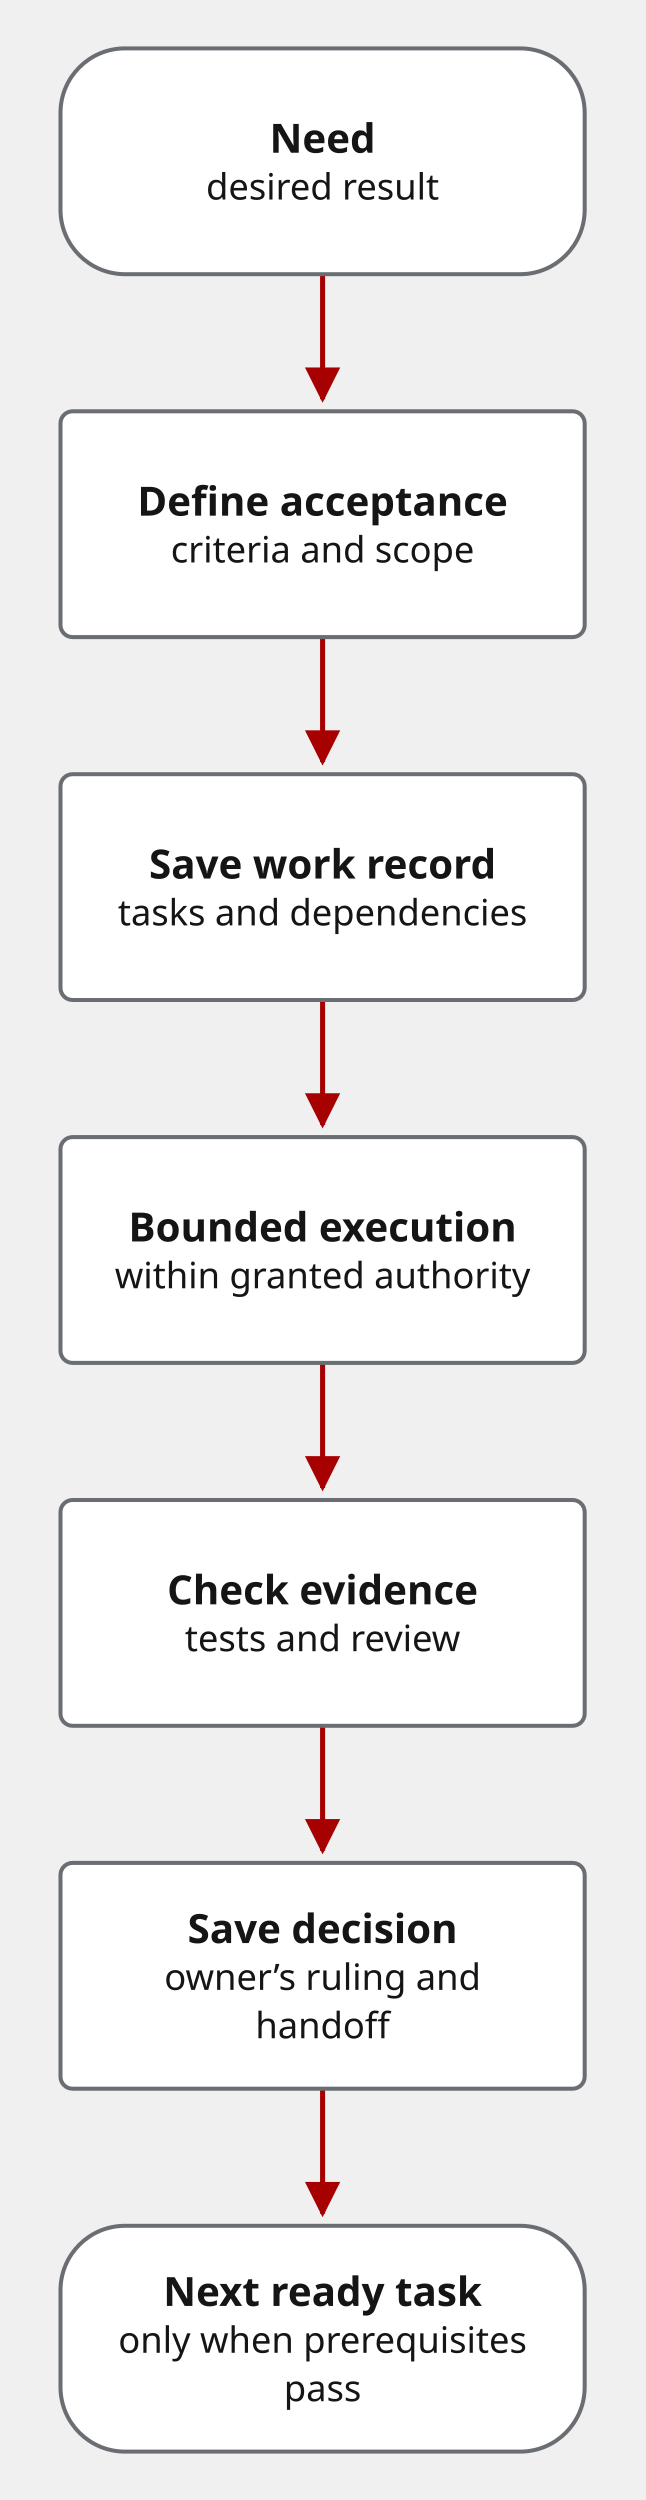
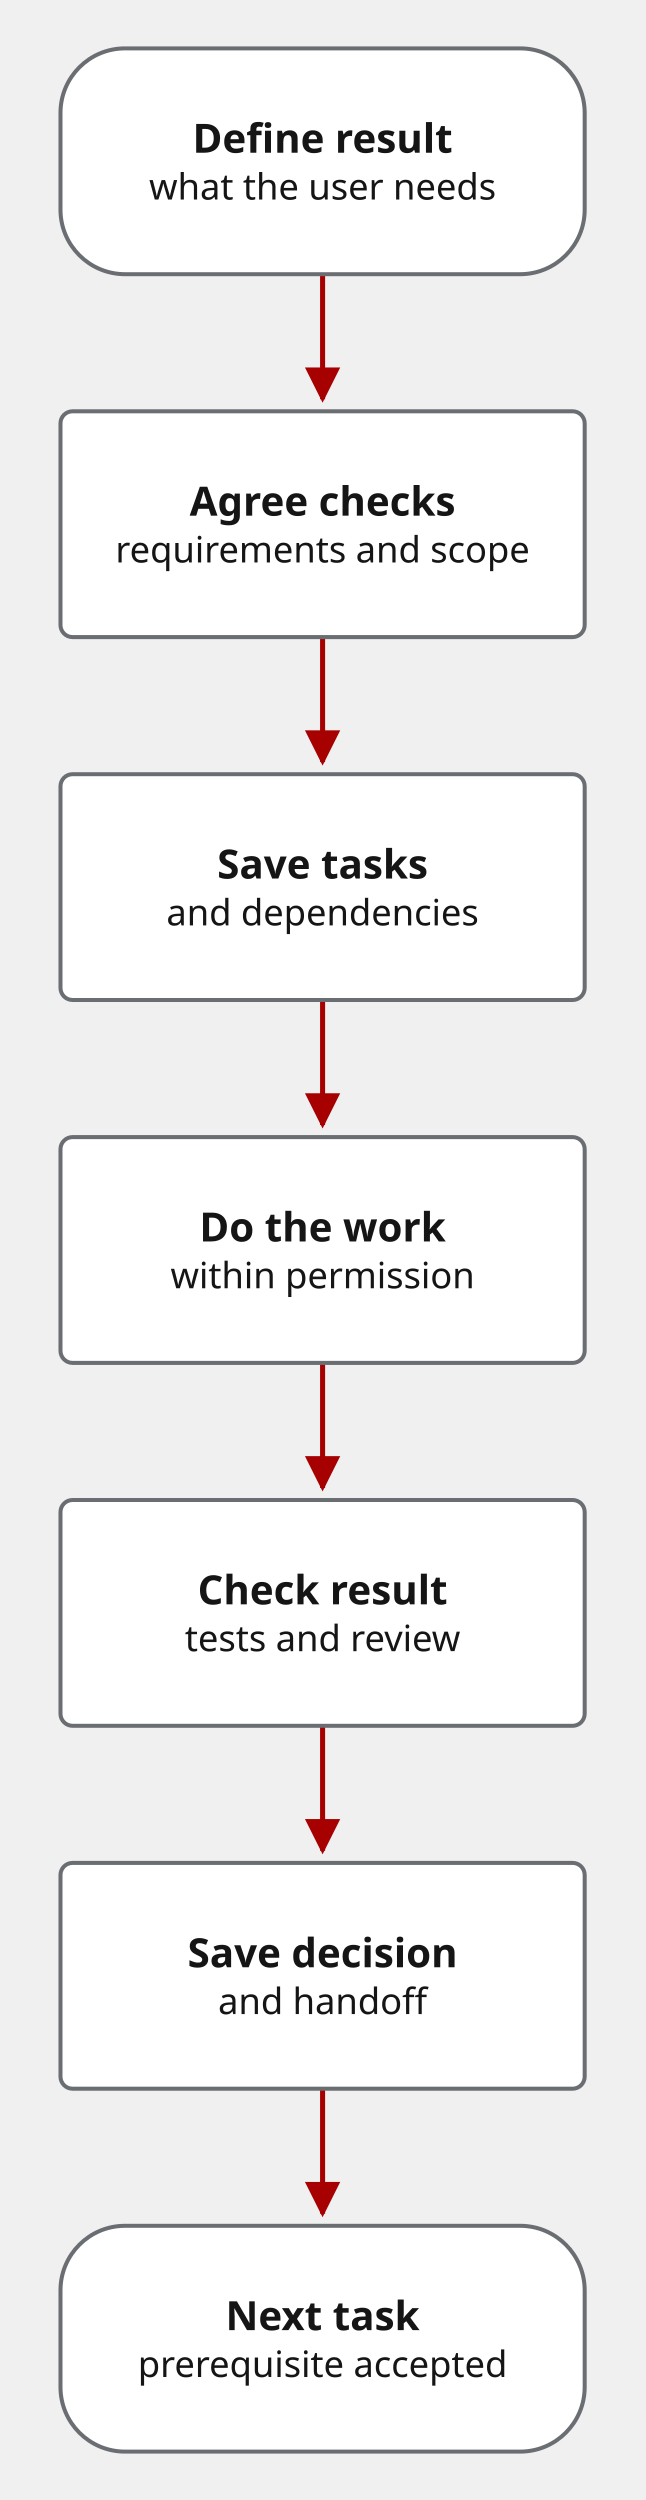
<svg xmlns="http://www.w3.org/2000/svg" width="320" height="1240" viewBox="0 0 320 1240" role="img" aria-labelledby="title desc" font-family="system-ui, sans-serif" fill="#151515">
+   <style id="diagram-theme">
+   /* Inherited color-scheme also follows an explicit page selection. */
+   @media (prefers-color-scheme: dark) {
+     [fill="#151515"] { fill: #edf2f9; }
+     [stroke="#151515"] { stroke: #edf2f9; }
+     [fill="#fff"] { fill: #1b2d44; }
+     [stroke="#fff"] { stroke: #111923; }
+     [fill="#6a6e73"] { fill: #8b9db4; }
+     [stroke="#6a6e73"] { stroke: #8b9db4; }
+     [fill="#fff4e5"] { fill: #332a1c; }
+     [stroke="#fff4e5"] { stroke: #332a1c; }
+     [fill="#8f5200"] { fill: #efb46f; }
+     [stroke="#8f5200"] { stroke: #efb46f; }
+     [fill="#a60000"] { fill: #ff8795; }
+     [stroke="#a60000"] { stroke: #ff8795; }
+     [fill="#760000"] { fill: #ffb1ba; }
+     [stroke="#760000"] { stroke: #ffb1ba; }
+   }
+ </style>
  <defs>
    <marker id="arrow" viewBox="0 0 10 10" refX="9" refY="5" markerWidth="7" markerHeight="7" orient="auto-start-reverse">
      <path d="M 0 0 L 10 5 L 0 10 z" fill="#a60000" />
    </marker>
  </defs>
  <path data-from="0" data-to="1" d="M 160,136 V 198" fill="none" stroke="#a60000" stroke-width="2.5" stroke-linejoin="round" marker-end="url(#arrow)" />
  <path data-from="1" data-to="2" d="M 160,316 V 378" fill="none" stroke="#a60000" stroke-width="2.5" stroke-linejoin="round" marker-end="url(#arrow)" />
  <path data-from="2" data-to="3" d="M 160,496 V 558" fill="none" stroke="#a60000" stroke-width="2.5" stroke-linejoin="round" marker-end="url(#arrow)" />
  <path data-from="3" data-to="4" d="M 160,676 V 738" fill="none" stroke="#a60000" stroke-width="2.5" stroke-linejoin="round" marker-end="url(#arrow)" />
  <path data-from="4" data-to="5" d="M 160,856 V 918" fill="none" stroke="#a60000" stroke-width="2.5" stroke-linejoin="round" marker-end="url(#arrow)" />
  <path data-from="5" data-to="6" d="M 160,1036 V 1098" fill="none" stroke="#a60000" stroke-width="2.5" stroke-linejoin="round" marker-end="url(#arrow)" />
  <g data-node="0" data-x="160" data-y="80" data-width="260" data-height="112">
    <rect x="30.0" y="24.0" width="260" height="112" rx="32" fill="#fff" stroke="#6a6e73" stroke-width="2" />
-     <text x="160" y="68" text-anchor="middle" dominant-baseline="central" font-size="20" font-weight="600">Need</text>
-     <text x="160" y="92" text-anchor="middle" dominant-baseline="central" font-size="18" font-weight="400">desired result</text>
+     <text x="160" y="68" text-anchor="middle" dominant-baseline="central" font-size="20" font-weight="600">Define result</text>
+     <text x="160" y="92" text-anchor="middle" dominant-baseline="central" font-size="18" font-weight="400">what the user needs</text>
  </g>
  <g data-node="1" data-x="160" data-y="260" data-width="260" data-height="112">
    <rect x="30.0" y="204.0" width="260" height="112" rx="6" fill="#fff" stroke="#6a6e73" stroke-width="2" />
-     <text x="160" y="248" text-anchor="middle" dominant-baseline="central" font-size="20" font-weight="600">Define acceptance</text>
-     <text x="160" y="272" text-anchor="middle" dominant-baseline="central" font-size="18" font-weight="400">criteria and scope</text>
+     <text x="160" y="248" text-anchor="middle" dominant-baseline="central" font-size="20" font-weight="600">Agree checks</text>
+     <text x="160" y="272" text-anchor="middle" dominant-baseline="central" font-size="18" font-weight="400">requirements and scope</text>
  </g>
  <g data-node="2" data-x="160" data-y="440" data-width="260" data-height="112">
    <rect x="30.0" y="384.0" width="260" height="112" rx="6" fill="#fff" stroke="#6a6e73" stroke-width="2" />
-     <text x="160" y="428" text-anchor="middle" dominant-baseline="central" font-size="20" font-weight="600">Save work record</text>
-     <text x="160" y="452" text-anchor="middle" dominant-baseline="central" font-size="18" font-weight="400">tasks and dependencies</text>
+     <text x="160" y="428" text-anchor="middle" dominant-baseline="central" font-size="20" font-weight="600">Save tasks</text>
+     <text x="160" y="452" text-anchor="middle" dominant-baseline="central" font-size="18" font-weight="400">and dependencies</text>
  </g>
  <g data-node="3" data-x="160" data-y="620" data-width="260" data-height="112">
    <rect x="30.0" y="564.0" width="260" height="112" rx="6" fill="#fff" stroke="#6a6e73" stroke-width="2" />
-     <text x="160" y="608" text-anchor="middle" dominant-baseline="central" font-size="20" font-weight="600">Bounded execution</text>
-     <text x="160" y="632" text-anchor="middle" dominant-baseline="central" font-size="18" font-weight="400">within granted authority</text>
+     <text x="160" y="608" text-anchor="middle" dominant-baseline="central" font-size="20" font-weight="600">Do the work</text>
+     <text x="160" y="632" text-anchor="middle" dominant-baseline="central" font-size="18" font-weight="400">within permission</text>
  </g>
  <g data-node="4" data-x="160" data-y="800" data-width="260" data-height="112">
    <rect x="30.0" y="744.0" width="260" height="112" rx="6" fill="#fff" stroke="#6a6e73" stroke-width="2" />
-     <text x="160" y="788" text-anchor="middle" dominant-baseline="central" font-size="20" font-weight="600">Check evidence</text>
+     <text x="160" y="788" text-anchor="middle" dominant-baseline="central" font-size="20" font-weight="600">Check result</text>
    <text x="160" y="812" text-anchor="middle" dominant-baseline="central" font-size="18" font-weight="400">tests and review</text>
  </g>
  <g data-node="5" data-x="160" data-y="980" data-width="260" data-height="112">
    <rect x="30.0" y="924.0" width="260" height="112" rx="6" fill="#fff" stroke="#6a6e73" stroke-width="2" />
-     <text x="160" y="956" text-anchor="middle" dominant-baseline="central" font-size="20" font-weight="600">Save decision</text>
-     <text x="160" y="980" text-anchor="middle" dominant-baseline="central" font-size="18" font-weight="400">owner’s ruling and</text>
-     <text x="160" y="1004" text-anchor="middle" dominant-baseline="central" font-size="18" font-weight="400">handoff</text>
+     <text x="160" y="968" text-anchor="middle" dominant-baseline="central" font-size="20" font-weight="600">Save decision</text>
+     <text x="160" y="992" text-anchor="middle" dominant-baseline="central" font-size="18" font-weight="400">and handoff</text>
  </g>
  <g data-node="6" data-x="160" data-y="1160" data-width="260" data-height="112">
    <rect x="30.0" y="1104.0" width="260" height="112" rx="32" fill="#fff" stroke="#6a6e73" stroke-width="2" />
-     <text x="160" y="1136" text-anchor="middle" dominant-baseline="central" font-size="20" font-weight="600">Next ready task</text>
-     <text x="160" y="1160" text-anchor="middle" dominant-baseline="central" font-size="18" font-weight="400">only when prerequisites</text>
-     <text x="160" y="1184" text-anchor="middle" dominant-baseline="central" font-size="18" font-weight="400">pass</text>
+     <text x="160" y="1148" text-anchor="middle" dominant-baseline="central" font-size="20" font-weight="600">Next task</text>
+     <text x="160" y="1172" text-anchor="middle" dominant-baseline="central" font-size="18" font-weight="400">prerequisite accepted</text>
  </g>
</svg>
